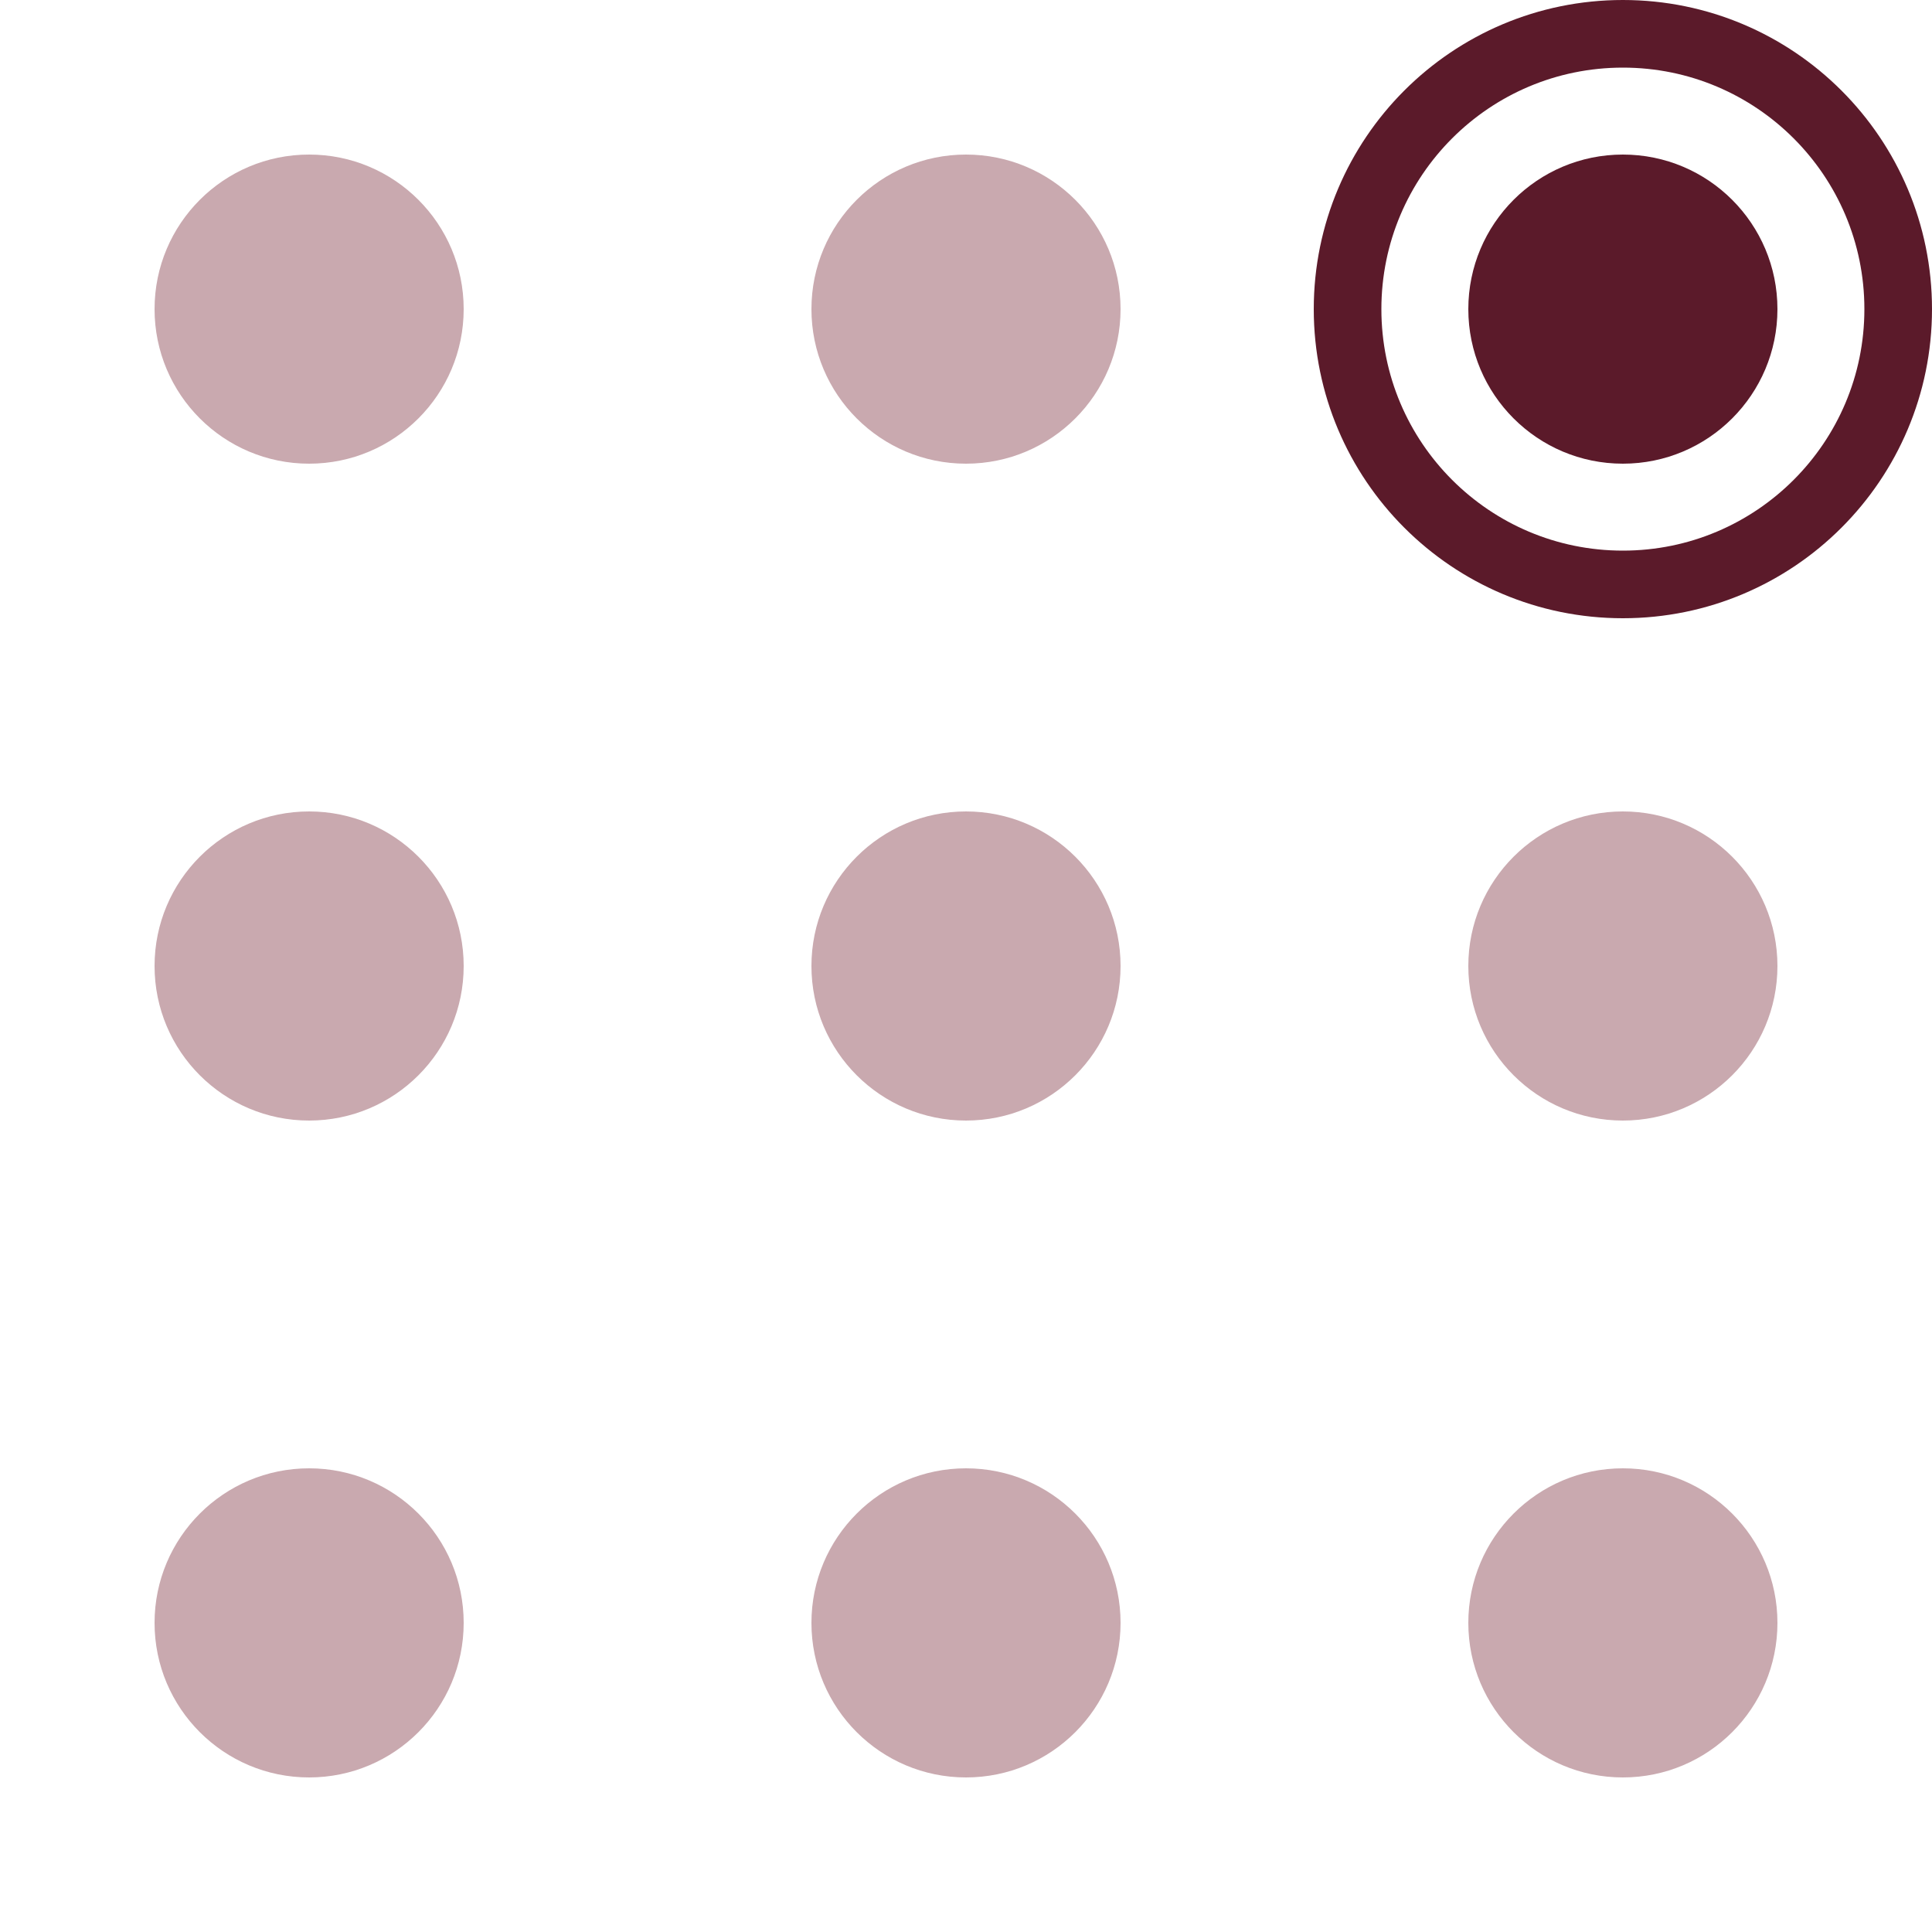
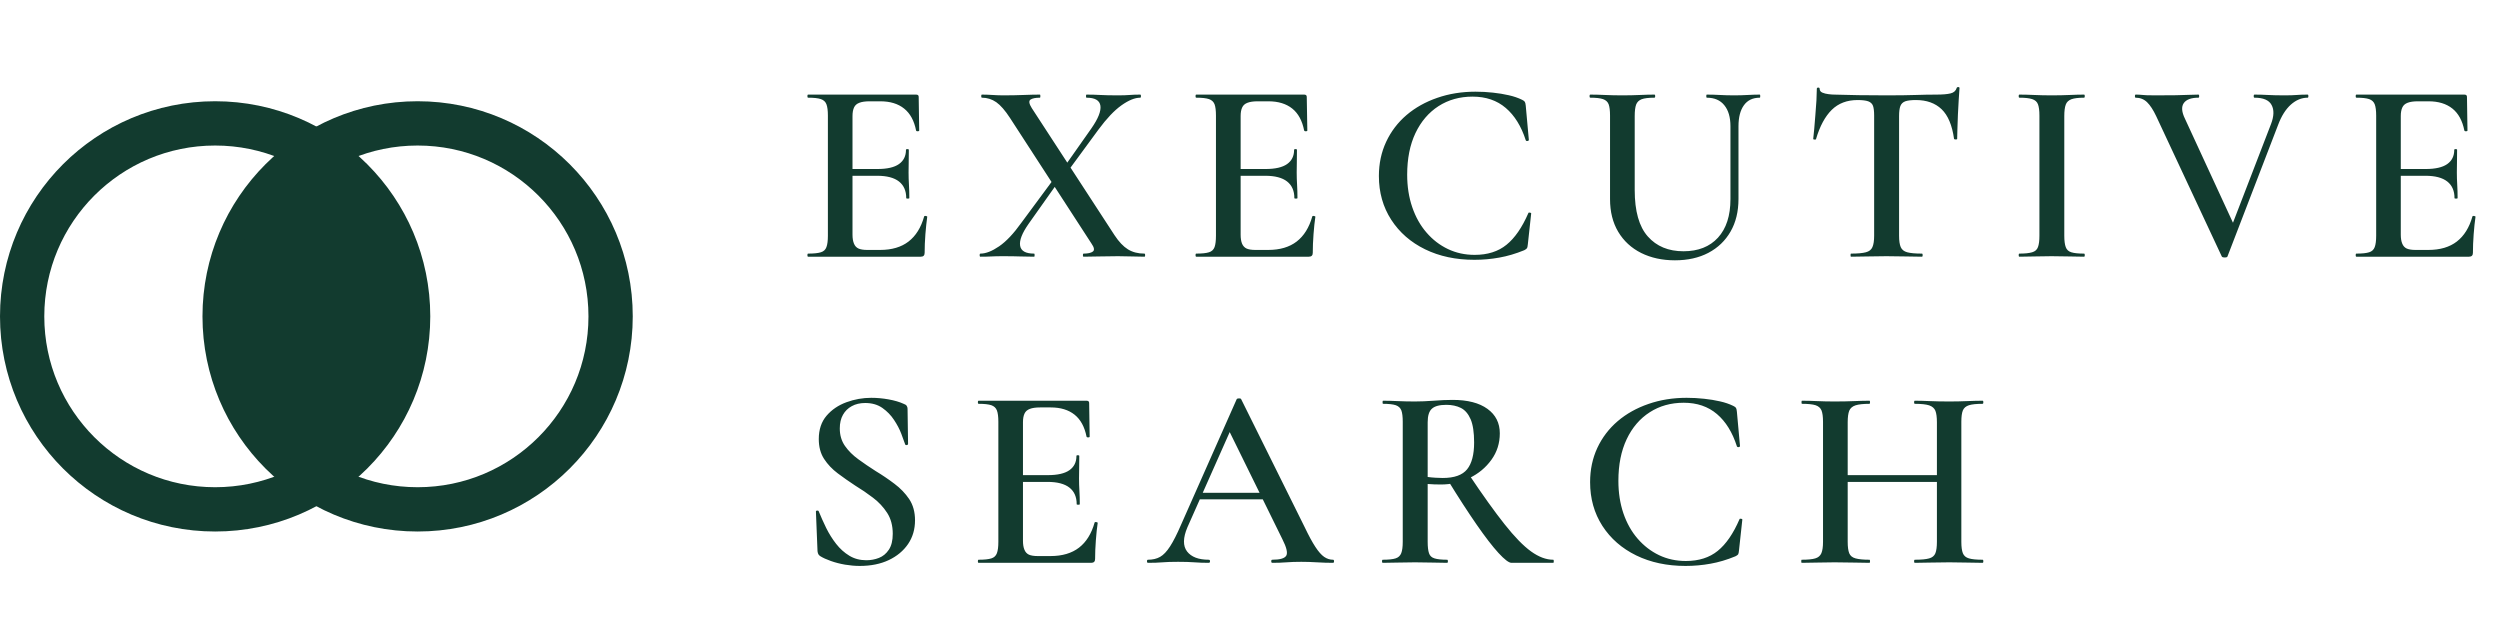
- <svg xmlns="http://www.w3.org/2000/svg" viewBox="0 0 100 100">
-   <g fill="#C9A9AF">
-     <circle cx="16" cy="16" r="8" />
-     <circle cx="50" cy="16" r="8" />
-     <circle cx="16" cy="50" r="8" />
-     <circle cx="50" cy="50" r="8" />
-     <circle cx="84" cy="50" r="8" />
-     <circle cx="16" cy="84" r="8" />
-     <circle cx="50" cy="84" r="8" />
-     <circle cx="84" cy="84" r="8" />
+ <svg xmlns="http://www.w3.org/2000/svg" viewBox="0 0 395.1 100">
+   <g fill="none" stroke="#123B2F" stroke-width="7">
+     <circle cx="34" cy="50" r="30.5" />
+     <circle cx="66" cy="50" r="30.5" />
  </g>
-   <circle cx="84" cy="16" r="8" fill="#5B1A2A" />
-   <circle cx="84" cy="16" r="14.25" fill="none" stroke="#5B1A2A" stroke-width="3.5" />
+   <path d="M50 24.4A30.5 30.5 0 0 1 50 75.6A30.5 30.5 0 0 1 50 24.4Z" fill="#123B2F" />
+   <path d="M145.52 40.57L127.72 40.57Q127.60 40.57 127.60 40.32Q127.60 40.08 127.72 40.08Q129.07 40.08 129.73 39.87Q130.39 39.67 130.61 39.05Q130.84 38.44 130.84 37.25L130.84 18.27Q130.84 17.08 130.61 16.48Q130.39 15.89 129.73 15.66Q129.07 15.44 127.72 15.44Q127.60 15.44 127.60 15.19Q127.60 14.95 127.72 14.95L144.78 14.95Q145.19 14.95 145.19 15.31L145.27 20.64Q145.27 20.73 145.06 20.75Q144.86 20.77 144.78 20.64Q144.33 18.31 142.89 17.16Q141.46 16.01 139.12 16.01L137.44 16.01Q136.41 16.01 135.82 16.24Q135.22 16.46 134.98 16.97Q134.73 17.49 134.73 18.35L134.73 37.09Q134.73 37.95 134.96 38.50Q135.18 39.05 135.68 39.28Q136.17 39.50 137.07 39.50L139.08 39.50Q141.87 39.50 143.59 38.17Q145.31 36.84 146.05 34.22Q146.09 34.09 146.32 34.13Q146.54 34.17 146.54 34.26Q146.38 35.40 146.25 37Q146.13 38.60 146.13 39.96Q146.13 40.57 145.52 40.57M143.22 31.30Q143.22 29.58 142.07 28.68Q140.92 27.78 138.63 27.78L132.89 27.78L132.89 26.71L138.67 26.71Q140.97 26.71 142.07 25.93Q143.18 25.15 143.18 23.68Q143.18 23.56 143.40 23.56Q143.63 23.56 143.63 23.68Q143.63 24.99 143.61 25.73Q143.59 26.47 143.59 27.25Q143.59 28.23 143.65 29.19Q143.71 30.16 143.71 31.30Q143.71 31.39 143.47 31.39Q143.22 31.39 143.22 31.30M171.26 40.57Q171.14 40.57 171.14 40.32Q171.14 40.08 171.26 40.08Q172.29 40.08 172.72 39.75Q173.15 39.42 172.49 38.48L159.62 18.64Q158.47 16.87 157.45 16.15Q156.42 15.44 155.19 15.44Q155.07 15.44 155.07 15.19Q155.07 14.95 155.19 14.95Q155.97 14.95 156.87 15.01Q157.78 15.07 158.55 15.07Q160.28 15.07 161.75 15.01Q163.23 14.95 164.34 14.95Q164.42 14.95 164.42 15.19Q164.42 15.44 164.34 15.44Q163.31 15.44 162.86 15.74Q162.41 16.05 163.06 17.08L176.14 37.17Q177.17 38.73 178.25 39.40Q179.34 40.08 180.86 40.08Q180.98 40.08 180.98 40.32Q180.98 40.57 180.86 40.57Q180 40.57 178.93 40.53Q177.87 40.49 176.68 40.49Q174.95 40.49 173.66 40.53Q172.37 40.57 171.26 40.57M154.95 40.57Q154.82 40.57 154.82 40.32Q154.82 40.08 154.95 40.08Q156.22 40.08 157.90 38.93Q159.58 37.78 161.42 35.20L166.88 27.82L167.53 28.35L162.57 35.36Q161.01 37.58 161.22 38.83Q161.42 40.08 163.43 40.08Q163.51 40.08 163.51 40.32Q163.51 40.57 163.43 40.57Q162.24 40.57 161.22 40.53Q160.19 40.49 158.47 40.49Q157.37 40.49 156.67 40.53Q155.97 40.57 154.95 40.57M173.60 20.48L168.27 27.74L167.62 27.20L172.49 20.28Q174.09 17.98 173.91 16.71Q173.72 15.44 171.72 15.44Q171.63 15.44 171.63 15.19Q171.63 14.95 171.72 14.95Q172.86 14.95 173.91 15.01Q174.95 15.07 176.68 15.07Q177.82 15.07 178.52 15.01Q179.22 14.95 180.20 14.95Q180.32 14.95 180.32 15.19Q180.32 15.44 180.20 15.44Q178.93 15.44 177.23 16.65Q175.53 17.86 173.60 20.48M206.85 40.57L189.06 40.57Q188.94 40.57 188.94 40.32Q188.94 40.08 189.06 40.08Q190.41 40.08 191.07 39.87Q191.72 39.67 191.95 39.05Q192.17 38.44 192.17 37.25L192.17 18.27Q192.17 17.08 191.95 16.48Q191.72 15.89 191.07 15.66Q190.41 15.44 189.06 15.44Q188.94 15.44 188.94 15.19Q188.94 14.95 189.06 14.95L206.11 14.95Q206.52 14.95 206.52 15.31L206.61 20.64Q206.61 20.73 206.40 20.75Q206.20 20.77 206.11 20.64Q205.66 18.31 204.23 17.16Q202.79 16.01 200.46 16.01L198.78 16.01Q197.75 16.01 197.16 16.24Q196.56 16.46 196.32 16.97Q196.07 17.49 196.07 18.35L196.07 37.09Q196.07 37.95 196.29 38.50Q196.52 39.05 197.01 39.28Q197.50 39.50 198.41 39.50L200.42 39.50Q203.20 39.50 204.93 38.17Q206.65 36.84 207.39 34.22Q207.43 34.09 207.65 34.13Q207.88 34.17 207.88 34.26Q207.71 35.40 207.59 37Q207.47 38.60 207.47 39.96Q207.47 40.57 206.85 40.57M204.56 31.30Q204.56 29.58 203.41 28.68Q202.26 27.78 199.96 27.78L194.22 27.78L194.22 26.71L200.01 26.71Q202.30 26.71 203.41 25.93Q204.52 25.15 204.52 23.68Q204.52 23.56 204.74 23.56Q204.97 23.56 204.97 23.68Q204.97 24.99 204.95 25.73Q204.93 26.47 204.93 27.25Q204.93 28.23 204.99 29.19Q205.05 30.16 205.05 31.30Q205.05 31.39 204.80 31.39Q204.56 31.39 204.56 31.30M233.17 14.49Q234.61 14.49 235.94 14.64Q237.27 14.78 238.44 15.05Q239.61 15.31 240.55 15.77Q240.88 15.93 240.98 16.09Q241.09 16.26 241.13 16.71L241.62 22.12Q241.62 22.24 241.42 22.28Q241.21 22.33 241.13 22.16Q240.06 18.84 237.97 17.06Q235.88 15.27 232.72 15.27Q229.69 15.27 227.35 16.77Q225.02 18.27 223.70 21.03Q222.39 23.80 222.39 27.61Q222.39 30.40 223.19 32.74Q223.99 35.08 225.45 36.76Q226.90 38.44 228.83 39.36Q230.76 40.28 233.05 40.28Q236.13 40.28 238.09 38.68Q240.06 37.09 241.54 33.68Q241.58 33.56 241.78 33.60Q241.99 33.64 241.99 33.72L241.46 38.60Q241.42 39.09 241.31 39.24Q241.21 39.38 240.88 39.55Q238.87 40.37 236.95 40.71Q235.02 41.06 233.01 41.06Q228.62 41.06 225.22 39.40Q221.82 37.74 219.87 34.73Q217.92 31.71 217.92 27.82Q217.92 24.87 219.07 22.41Q220.22 19.95 222.29 18.18Q224.36 16.42 227.15 15.46Q229.94 14.49 233.17 14.49M273.48 31.47L273.48 19.95Q273.48 17.82 272.51 16.63Q271.55 15.44 269.75 15.44Q269.66 15.44 269.66 15.19Q269.66 14.95 269.75 14.95Q270.77 14.95 271.82 15.01Q272.86 15.07 274.09 15.07Q275.16 15.07 276.20 15.01Q277.25 14.95 278.11 14.95Q278.19 14.95 278.19 15.19Q278.19 15.44 278.11 15.44Q276.47 15.44 275.61 16.63Q274.75 17.82 274.75 19.95L274.75 31.43Q274.75 34.42 273.50 36.59Q272.25 38.77 269.99 39.96Q267.74 41.14 264.70 41.14Q261.71 41.14 259.37 39.98Q257.04 38.81 255.74 36.63Q254.45 34.46 254.45 31.47L254.45 18.27Q254.45 17.08 254.23 16.48Q254 15.89 253.33 15.66Q252.65 15.44 251.34 15.44Q251.21 15.44 251.21 15.19Q251.21 14.95 251.34 14.95Q252.36 14.95 253.65 15.01Q254.94 15.07 256.38 15.07Q257.90 15.07 259.17 15.01Q260.44 14.95 261.46 14.95Q261.59 14.95 261.59 15.19Q261.59 15.44 261.46 15.44Q260.11 15.44 259.45 15.68Q258.80 15.93 258.57 16.54Q258.35 17.16 258.35 18.35L258.35 30.03Q258.35 35.04 260.42 37.37Q262.49 39.71 266.06 39.71Q269.54 39.71 271.51 37.56Q273.48 35.40 273.48 31.47M293.57 15.81Q291.07 15.81 289.49 17.36Q287.91 18.92 287.01 21.96Q287.01 22.08 286.78 22.06Q286.56 22.04 286.56 21.96Q286.64 21.38 286.72 20.38Q286.80 19.37 286.90 18.18Q287.01 17 287.07 15.87Q287.13 14.74 287.13 14.04Q287.13 13.84 287.36 13.84Q287.58 13.84 287.58 14.04Q287.58 14.45 288.01 14.64Q288.44 14.82 288.97 14.88Q289.51 14.95 289.88 14.95Q293.40 15.07 298.12 15.07Q301.03 15.07 302.73 15.01Q304.43 14.95 306.03 14.95Q307.51 14.95 308.27 14.76Q309.02 14.58 309.23 13.92Q309.27 13.76 309.48 13.76Q309.68 13.76 309.68 13.92Q309.64 14.58 309.56 15.70Q309.48 16.83 309.43 18.08Q309.39 19.33 309.35 20.38Q309.31 21.42 309.31 21.96Q309.31 22.04 309.09 22.04Q308.86 22.04 308.82 21.96Q308.37 18.72 306.85 17.26Q305.33 15.81 302.79 15.81Q301.69 15.81 301.11 16.01Q300.54 16.22 300.33 16.77Q300.13 17.32 300.13 18.35L300.13 37.25Q300.13 38.44 300.39 39.05Q300.66 39.67 301.42 39.87Q302.18 40.08 303.74 40.08Q303.86 40.08 303.86 40.32Q303.86 40.57 303.74 40.57Q302.63 40.57 301.21 40.53Q299.80 40.49 298.12 40.49Q296.52 40.49 295.13 40.53Q293.73 40.57 292.54 40.57Q292.46 40.57 292.46 40.32Q292.46 40.08 292.54 40.08Q294.10 40.08 294.88 39.87Q295.66 39.67 295.92 39.05Q296.19 38.44 296.19 37.25L296.19 18.27Q296.19 17.24 296.01 16.73Q295.82 16.22 295.25 16.01Q294.67 15.81 293.57 15.81M326.24 18.35L326.24 37.25Q326.24 38.44 326.47 39.05Q326.69 39.67 327.35 39.87Q328.01 40.08 329.36 40.08Q329.48 40.08 329.48 40.32Q329.48 40.57 329.36 40.57Q328.33 40.57 327.06 40.53Q325.79 40.49 324.23 40.49Q322.80 40.49 321.49 40.53Q320.18 40.57 319.15 40.57Q319.03 40.57 319.03 40.32Q319.03 40.08 319.15 40.08Q320.46 40.08 321.16 39.87Q321.86 39.67 322.08 39.05Q322.31 38.44 322.31 37.25L322.31 18.27Q322.31 17.08 322.08 16.48Q321.86 15.89 321.16 15.66Q320.46 15.44 319.15 15.44Q319.03 15.44 319.03 15.19Q319.03 14.95 319.15 14.95Q320.18 14.95 321.49 15.01Q322.80 15.07 324.23 15.07Q325.79 15.07 327.08 15.01Q328.38 14.95 329.36 14.95Q329.48 14.95 329.48 15.19Q329.48 15.44 329.36 15.44Q328.05 15.44 327.37 15.68Q326.69 15.93 326.47 16.54Q326.24 17.16 326.24 18.35M364.70 14.95Q364.82 14.95 364.82 15.19Q364.82 15.44 364.70 15.44Q363.27 15.44 362.04 16.54Q360.81 17.65 360.03 19.74L352.03 40.53Q351.99 40.69 351.60 40.69Q351.21 40.69 351.13 40.53L340.76 18.35Q340.06 16.87 339.32 16.15Q338.58 15.44 337.52 15.44Q337.40 15.44 337.40 15.19Q337.40 14.95 337.52 14.95Q338.05 14.95 338.40 14.99Q338.75 15.03 339.26 15.05Q339.77 15.07 340.63 15.07Q342.60 15.07 343.85 15.05Q345.10 15.03 345.94 14.99Q346.78 14.95 347.44 14.95Q347.56 14.95 347.56 15.19Q347.56 15.44 347.44 15.44Q345.72 15.44 345.12 16.30Q344.53 17.16 345.31 18.76L353.22 35.90L351.54 38.73L358.92 19.58Q359.62 17.73 359 16.59Q358.39 15.44 356.30 15.44Q356.17 15.44 356.17 15.19Q356.17 14.95 356.30 14.95Q357.40 14.95 358.43 15.01Q359.45 15.07 361.09 15.07Q362.24 15.07 362.96 15.01Q363.68 14.95 364.70 14.95M390.20 40.57L372.41 40.57Q372.29 40.57 372.29 40.32Q372.29 40.08 372.41 40.08Q373.76 40.08 374.42 39.87Q375.07 39.67 375.30 39.05Q375.53 38.44 375.53 37.25L375.53 18.27Q375.53 17.08 375.30 16.48Q375.07 15.89 374.42 15.66Q373.76 15.44 372.41 15.44Q372.29 15.44 372.29 15.19Q372.29 14.95 372.41 14.95L389.47 14.95Q389.88 14.95 389.88 15.31L389.96 20.64Q389.96 20.73 389.75 20.75Q389.55 20.77 389.47 20.64Q389.01 18.31 387.58 17.16Q386.14 16.01 383.81 16.01L382.13 16.01Q381.10 16.01 380.51 16.24Q379.91 16.46 379.67 16.97Q379.42 17.49 379.42 18.35L379.42 37.09Q379.42 37.95 379.65 38.50Q379.87 39.05 380.36 39.28Q380.86 39.50 381.76 39.50L383.77 39.50Q386.56 39.50 388.28 38.17Q390 36.84 390.74 34.22Q390.78 34.09 391 34.13Q391.23 34.17 391.23 34.26Q391.06 35.40 390.94 37Q390.82 38.60 390.82 39.96Q390.82 40.57 390.20 40.57M387.91 31.30Q387.91 29.58 386.76 28.68Q385.61 27.78 383.32 27.78L377.58 27.78L377.58 26.71L383.36 26.71Q385.65 26.71 386.76 25.93Q387.87 25.15 387.87 23.68Q387.87 23.56 388.09 23.56Q388.32 23.56 388.32 23.68Q388.32 24.99 388.30 25.73Q388.28 26.47 388.28 27.25Q388.28 28.23 388.34 29.19Q388.40 30.16 388.40 31.30Q388.40 31.39 388.15 31.39Q387.91 31.39 387.91 31.30M132.72 67.71Q132.72 69.31 133.54 70.48Q134.36 71.65 135.66 72.59Q136.95 73.53 138.38 74.44Q139.94 75.38 141.35 76.45Q142.77 77.51 143.69 78.88Q144.61 80.26 144.61 82.23Q144.61 84.36 143.51 85.98Q142.40 87.60 140.45 88.52Q138.50 89.44 135.88 89.44Q134.77 89.44 133.56 89.24Q132.35 89.03 131.31 88.66Q130.26 88.29 129.61 87.88Q129.44 87.76 129.34 87.60Q129.24 87.43 129.20 87.11L128.95 80.91Q128.91 80.71 129.14 80.69Q129.36 80.67 129.40 80.83Q129.90 82.06 130.57 83.44Q131.25 84.81 132.15 85.96Q133.05 87.11 134.22 87.82Q135.39 88.54 136.91 88.54Q137.97 88.54 138.91 88.17Q139.86 87.80 140.47 86.88Q141.09 85.96 141.09 84.36Q141.09 82.43 140.21 81.06Q139.32 79.68 137.97 78.66Q136.62 77.63 135.14 76.73Q133.71 75.79 132.40 74.81Q131.08 73.82 130.24 72.53Q129.40 71.24 129.40 69.39Q129.40 67.14 130.63 65.70Q131.86 64.27 133.77 63.57Q135.68 62.87 137.69 62.87Q139.04 62.87 140.43 63.12Q141.83 63.37 142.81 63.82Q143.18 63.94 143.30 64.15Q143.43 64.35 143.43 64.60L143.51 70.13Q143.51 70.30 143.32 70.34Q143.14 70.38 143.06 70.25Q142.85 69.64 142.44 68.55Q142.03 67.47 141.29 66.36Q140.56 65.25 139.45 64.47Q138.34 63.69 136.74 63.69Q135.51 63.69 134.61 64.19Q133.71 64.68 133.22 65.56Q132.72 66.44 132.72 67.71M172.45 88.95L154.66 88.95Q154.54 88.95 154.54 88.70Q154.54 88.46 154.66 88.46Q156.01 88.46 156.67 88.25Q157.32 88.05 157.55 87.43Q157.78 86.82 157.78 85.63L157.78 66.65Q157.78 65.46 157.55 64.86Q157.32 64.27 156.67 64.04Q156.01 63.82 154.66 63.82Q154.54 63.82 154.54 63.57Q154.54 63.33 154.66 63.33L171.72 63.33Q172.13 63.33 172.13 63.69L172.21 69.02Q172.21 69.11 172 69.13Q171.80 69.15 171.72 69.02Q171.26 66.69 169.83 65.54Q168.39 64.39 166.06 64.39L164.38 64.39Q163.35 64.39 162.76 64.62Q162.16 64.84 161.92 65.35Q161.67 65.87 161.67 66.73L161.67 85.47Q161.67 86.33 161.90 86.88Q162.12 87.43 162.61 87.66Q163.11 87.88 164.01 87.88L166.02 87.88Q168.80 87.88 170.53 86.55Q172.25 85.22 172.99 82.59Q173.03 82.47 173.25 82.51Q173.48 82.55 173.48 82.64Q173.31 83.78 173.19 85.38Q173.07 86.98 173.07 88.34Q173.07 88.95 172.45 88.95M170.16 79.68Q170.16 77.96 169.01 77.06Q167.86 76.16 165.56 76.16L159.83 76.16L159.83 75.09L165.61 75.09Q167.90 75.09 169.01 74.31Q170.12 73.53 170.12 72.06Q170.12 71.94 170.34 71.94Q170.57 71.94 170.57 72.06Q170.57 73.37 170.55 74.11Q170.53 74.85 170.53 75.63Q170.53 76.61 170.59 77.57Q170.65 78.54 170.65 79.68Q170.65 79.77 170.40 79.77Q170.16 79.77 170.16 79.68M201.15 78.91L188.85 78.91L189.39 77.88L200.87 77.88L201.15 78.91M210.67 88.46Q210.83 88.46 210.83 88.70Q210.83 88.95 210.67 88.95Q209.44 88.95 208.14 88.87Q206.85 88.79 205.66 88.79Q204.31 88.79 203.31 88.87Q202.30 88.95 201.07 88.95Q200.91 88.95 200.91 88.70Q200.91 88.46 201.07 88.46Q202.92 88.46 203.29 87.80Q203.65 87.15 202.67 85.22L194.10 67.79L195.78 65.05L187.66 83.33Q186.60 85.83 187.60 87.15Q188.61 88.46 191.03 88.46Q191.23 88.46 191.23 88.70Q191.23 88.95 191.03 88.95Q189.80 88.95 188.77 88.87Q187.75 88.79 186.19 88.79Q184.63 88.79 183.71 88.87Q182.78 88.95 181.43 88.95Q181.27 88.95 181.27 88.70Q181.27 88.46 181.43 88.46Q182.54 88.46 183.34 88.01Q184.14 87.56 184.92 86.35Q185.70 85.14 186.64 82.96L195.45 63.08Q195.54 62.96 195.82 62.96Q196.11 62.96 196.15 63.08L206.20 83.33Q207.14 85.30 207.88 86.43Q208.62 87.56 209.27 88.01Q209.93 88.46 210.67 88.46M238.87 88.95Q238.26 88.95 236.82 87.39Q235.39 85.83 233.36 82.90Q231.33 79.97 228.83 75.91L232.11 74.93Q235.43 79.89 237.79 82.86Q240.14 85.83 241.97 87.15Q243.79 88.46 245.47 88.46Q245.56 88.46 245.56 88.70Q245.56 88.95 245.47 88.95Q242.89 88.95 241.27 88.95Q239.65 88.95 238.87 88.95M229.57 63.20Q233.13 63.20 235.08 64.62Q237.03 66.03 237.03 68.49Q237.03 70.83 235.70 72.67Q234.36 74.52 232.25 75.54Q230.14 76.57 227.72 76.57Q227.23 76.57 226.66 76.55Q226.08 76.53 225.63 76.49L225.63 85.63Q225.63 86.82 225.84 87.43Q226.04 88.05 226.72 88.25Q227.39 88.46 228.70 88.46Q228.83 88.46 228.83 88.70Q228.83 88.95 228.70 88.95Q227.68 88.95 226.41 88.91Q225.14 88.87 223.62 88.87Q222.19 88.87 220.87 88.91Q219.56 88.95 218.54 88.95Q218.41 88.95 218.41 88.70Q218.41 88.46 218.54 88.46Q219.89 88.46 220.55 88.25Q221.20 88.05 221.45 87.43Q221.69 86.82 221.69 85.63L221.69 66.65Q221.69 65.46 221.47 64.86Q221.24 64.27 220.59 64.04Q219.93 63.82 218.58 63.82Q218.50 63.82 218.50 63.57Q218.50 63.33 218.58 63.33Q219.60 63.33 220.89 63.39Q222.19 63.45 223.62 63.45Q224.93 63.45 226.57 63.33Q228.21 63.20 229.57 63.20M232.97 69.93Q232.97 67.55 232.42 66.26Q231.86 64.97 230.88 64.47Q229.89 63.98 228.58 63.98Q226.98 63.98 226.31 64.58Q225.63 65.17 225.63 66.73L225.63 75.38Q226.20 75.46 226.86 75.50Q227.52 75.54 228.01 75.54Q230.75 75.54 231.86 74.17Q232.97 72.80 232.97 69.93M266.55 62.87Q267.98 62.87 269.32 63.02Q270.65 63.16 271.82 63.43Q272.99 63.69 273.93 64.15Q274.26 64.31 274.36 64.47Q274.46 64.64 274.50 65.09L274.99 70.50Q274.99 70.62 274.79 70.66Q274.58 70.70 274.50 70.54Q273.44 67.22 271.35 65.44Q269.25 63.65 266.10 63.65Q263.06 63.65 260.73 65.15Q258.39 66.65 257.08 69.41Q255.77 72.18 255.77 75.99Q255.77 78.78 256.56 81.12Q257.36 83.46 258.82 85.14Q260.28 86.82 262.20 87.74Q264.13 88.66 266.43 88.66Q269.50 88.66 271.47 87.06Q273.44 85.47 274.91 82.06Q274.95 81.94 275.16 81.98Q275.36 82.02 275.36 82.10L274.83 86.98Q274.79 87.47 274.69 87.62Q274.58 87.76 274.26 87.92Q272.25 88.75 270.32 89.09Q268.39 89.44 266.38 89.44Q262 89.44 258.59 87.78Q255.19 86.12 253.24 83.11Q251.30 80.09 251.30 76.20Q251.30 73.25 252.44 70.79Q253.59 68.33 255.66 66.56Q257.73 64.80 260.52 63.84Q263.31 62.87 266.55 62.87M306.11 85.63L306.11 66.73Q306.11 65.54 305.87 64.92Q305.62 64.31 304.88 64.06Q304.14 63.82 302.63 63.82Q302.50 63.82 302.50 63.57Q302.50 63.33 302.63 63.33Q303.65 63.33 304.99 63.39Q306.32 63.45 308.08 63.45Q309.52 63.45 310.91 63.39Q312.30 63.33 313.33 63.33Q313.45 63.33 313.45 63.57Q313.45 63.82 313.33 63.82Q311.89 63.82 311.18 64.04Q310.46 64.27 310.21 64.86Q309.97 65.46 309.97 66.65L309.97 85.63Q309.97 86.82 310.21 87.43Q310.46 88.05 311.18 88.25Q311.89 88.46 313.33 88.46Q313.45 88.46 313.45 88.70Q313.45 88.95 313.33 88.95Q312.30 88.95 310.91 88.91Q309.52 88.87 308.08 88.87Q306.32 88.87 304.99 88.91Q303.65 88.95 302.63 88.95Q302.50 88.95 302.50 88.70Q302.50 88.46 302.63 88.46Q304.14 88.46 304.88 88.25Q305.62 88.05 305.87 87.43Q306.11 86.82 306.11 85.63M307.88 76.16L289.92 76.16L289.92 75.09L307.88 75.09L307.88 76.16M288.11 85.63L288.11 66.65Q288.11 65.46 287.87 64.86Q287.62 64.27 286.93 64.04Q286.23 63.82 284.79 63.82Q284.71 63.82 284.71 63.57Q284.71 63.33 284.79 63.33Q285.86 63.33 287.17 63.39Q288.48 63.45 289.92 63.45Q291.68 63.45 293.03 63.39Q294.39 63.33 295.45 63.33Q295.54 63.33 295.54 63.57Q295.54 63.82 295.45 63.82Q293.98 63.82 293.24 64.06Q292.50 64.31 292.25 64.92Q292.01 65.54 292.01 66.73L292.01 85.63Q292.01 86.82 292.25 87.43Q292.50 88.05 293.26 88.25Q294.02 88.46 295.45 88.46Q295.54 88.46 295.54 88.70Q295.54 88.95 295.45 88.95Q294.35 88.95 293.01 88.91Q291.68 88.87 289.92 88.87Q288.48 88.87 287.13 88.91Q285.78 88.95 284.75 88.95Q284.67 88.95 284.67 88.70Q284.67 88.46 284.75 88.46Q286.19 88.46 286.88 88.25Q287.58 88.05 287.85 87.43Q288.11 86.82 288.11 85.63" fill="#123B2F" />
</svg>
